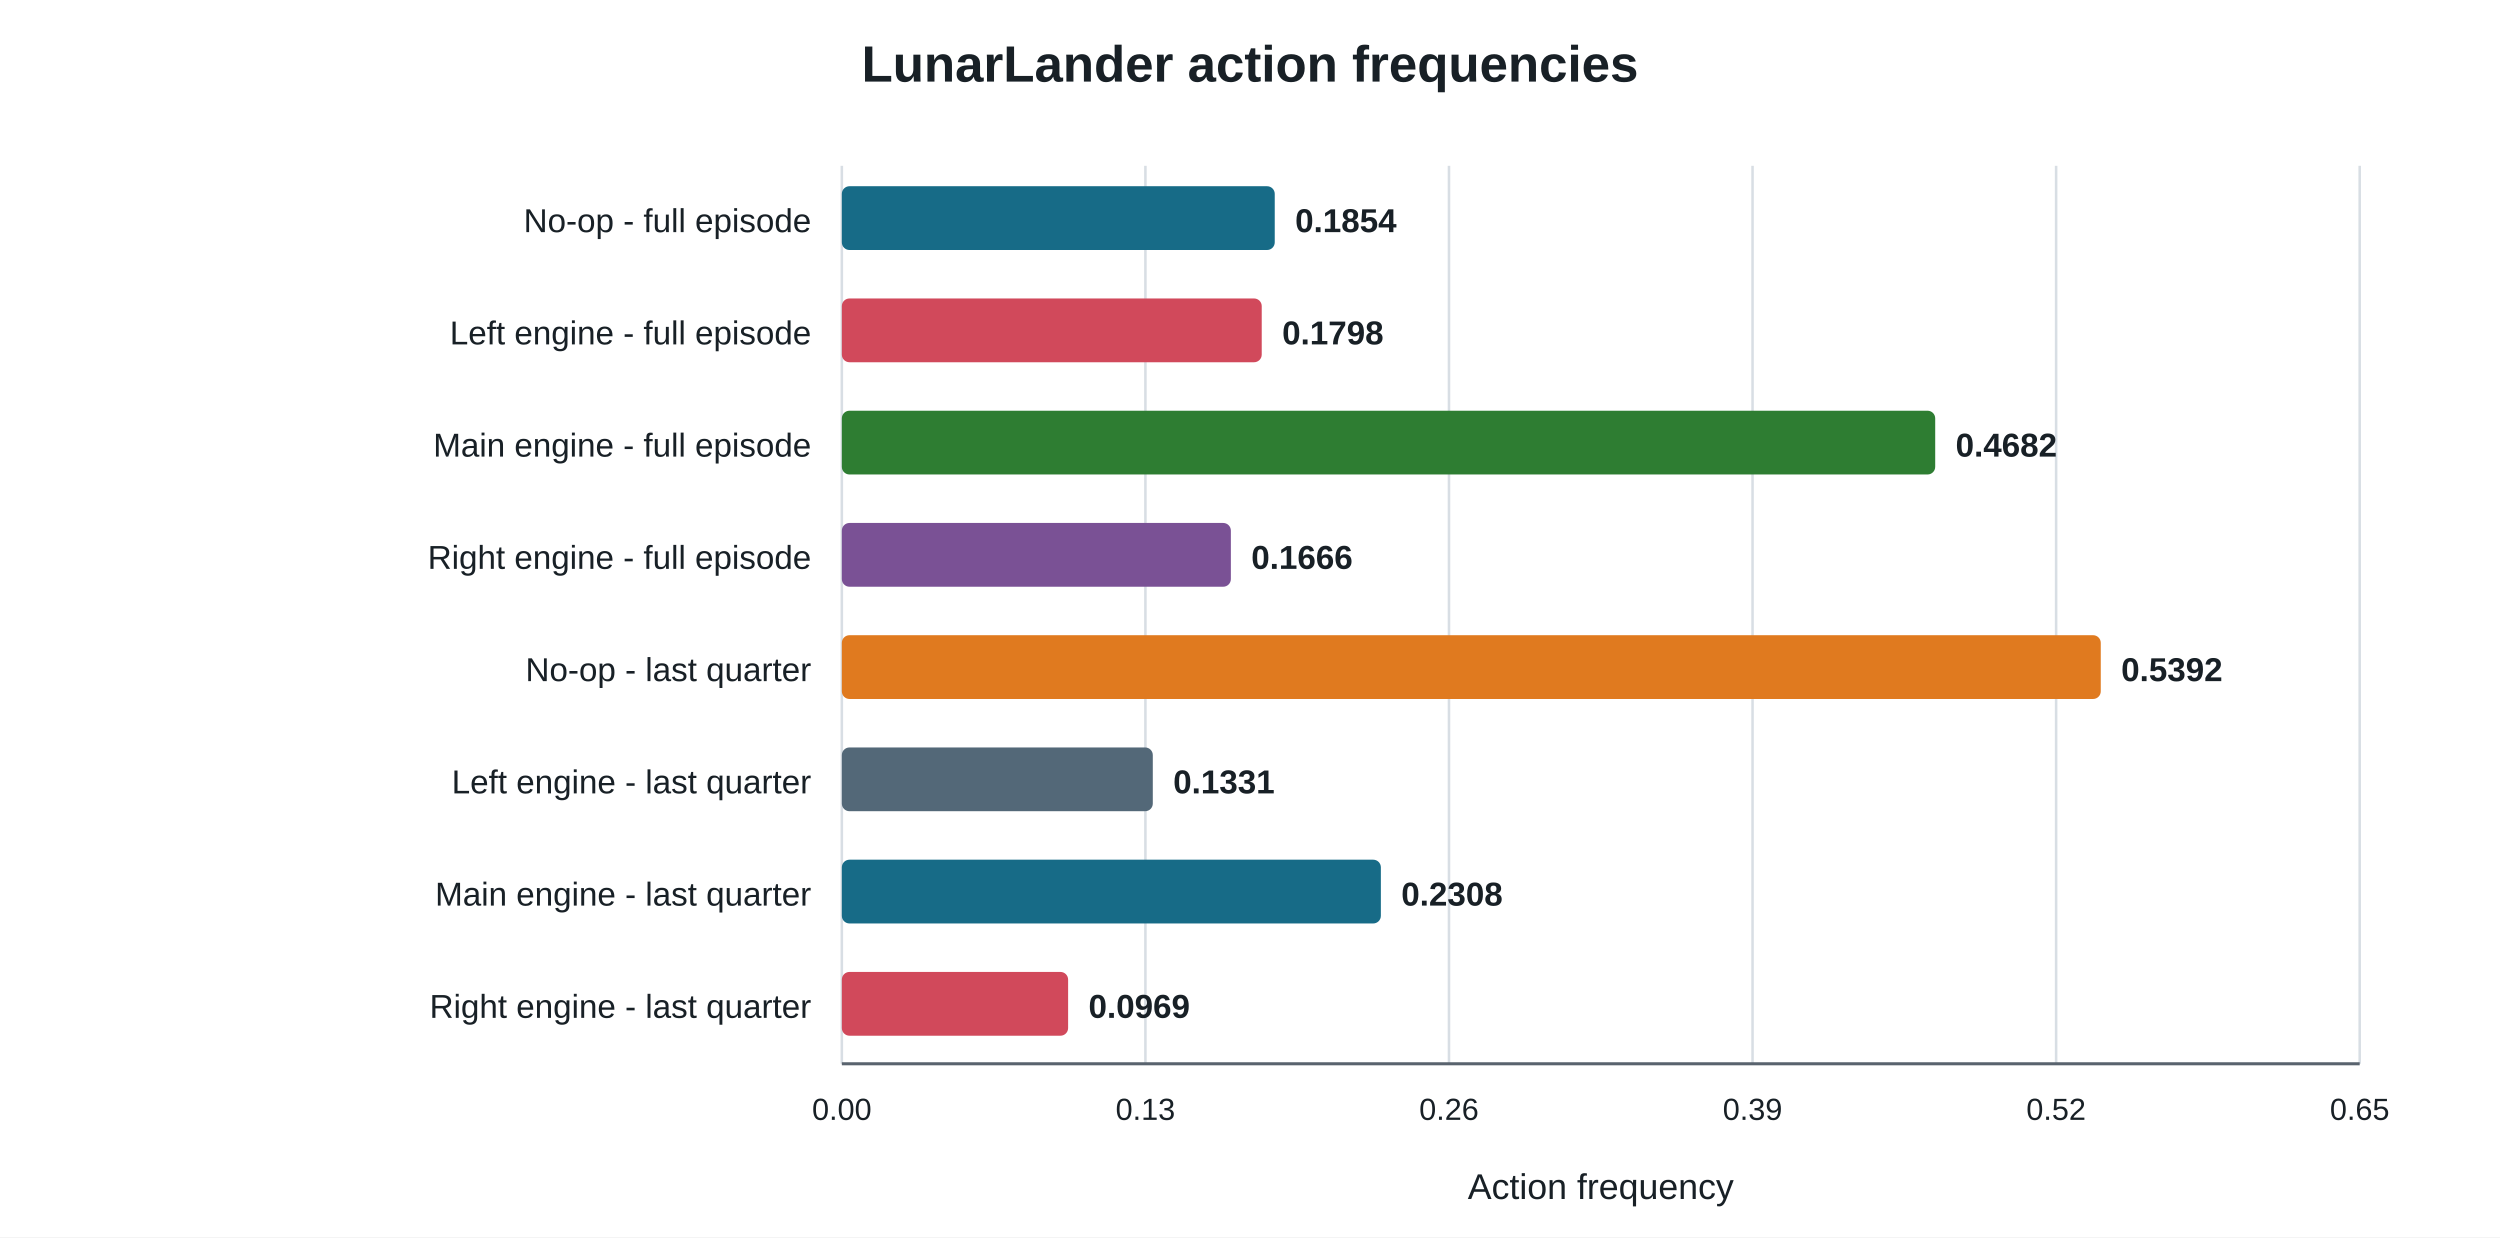
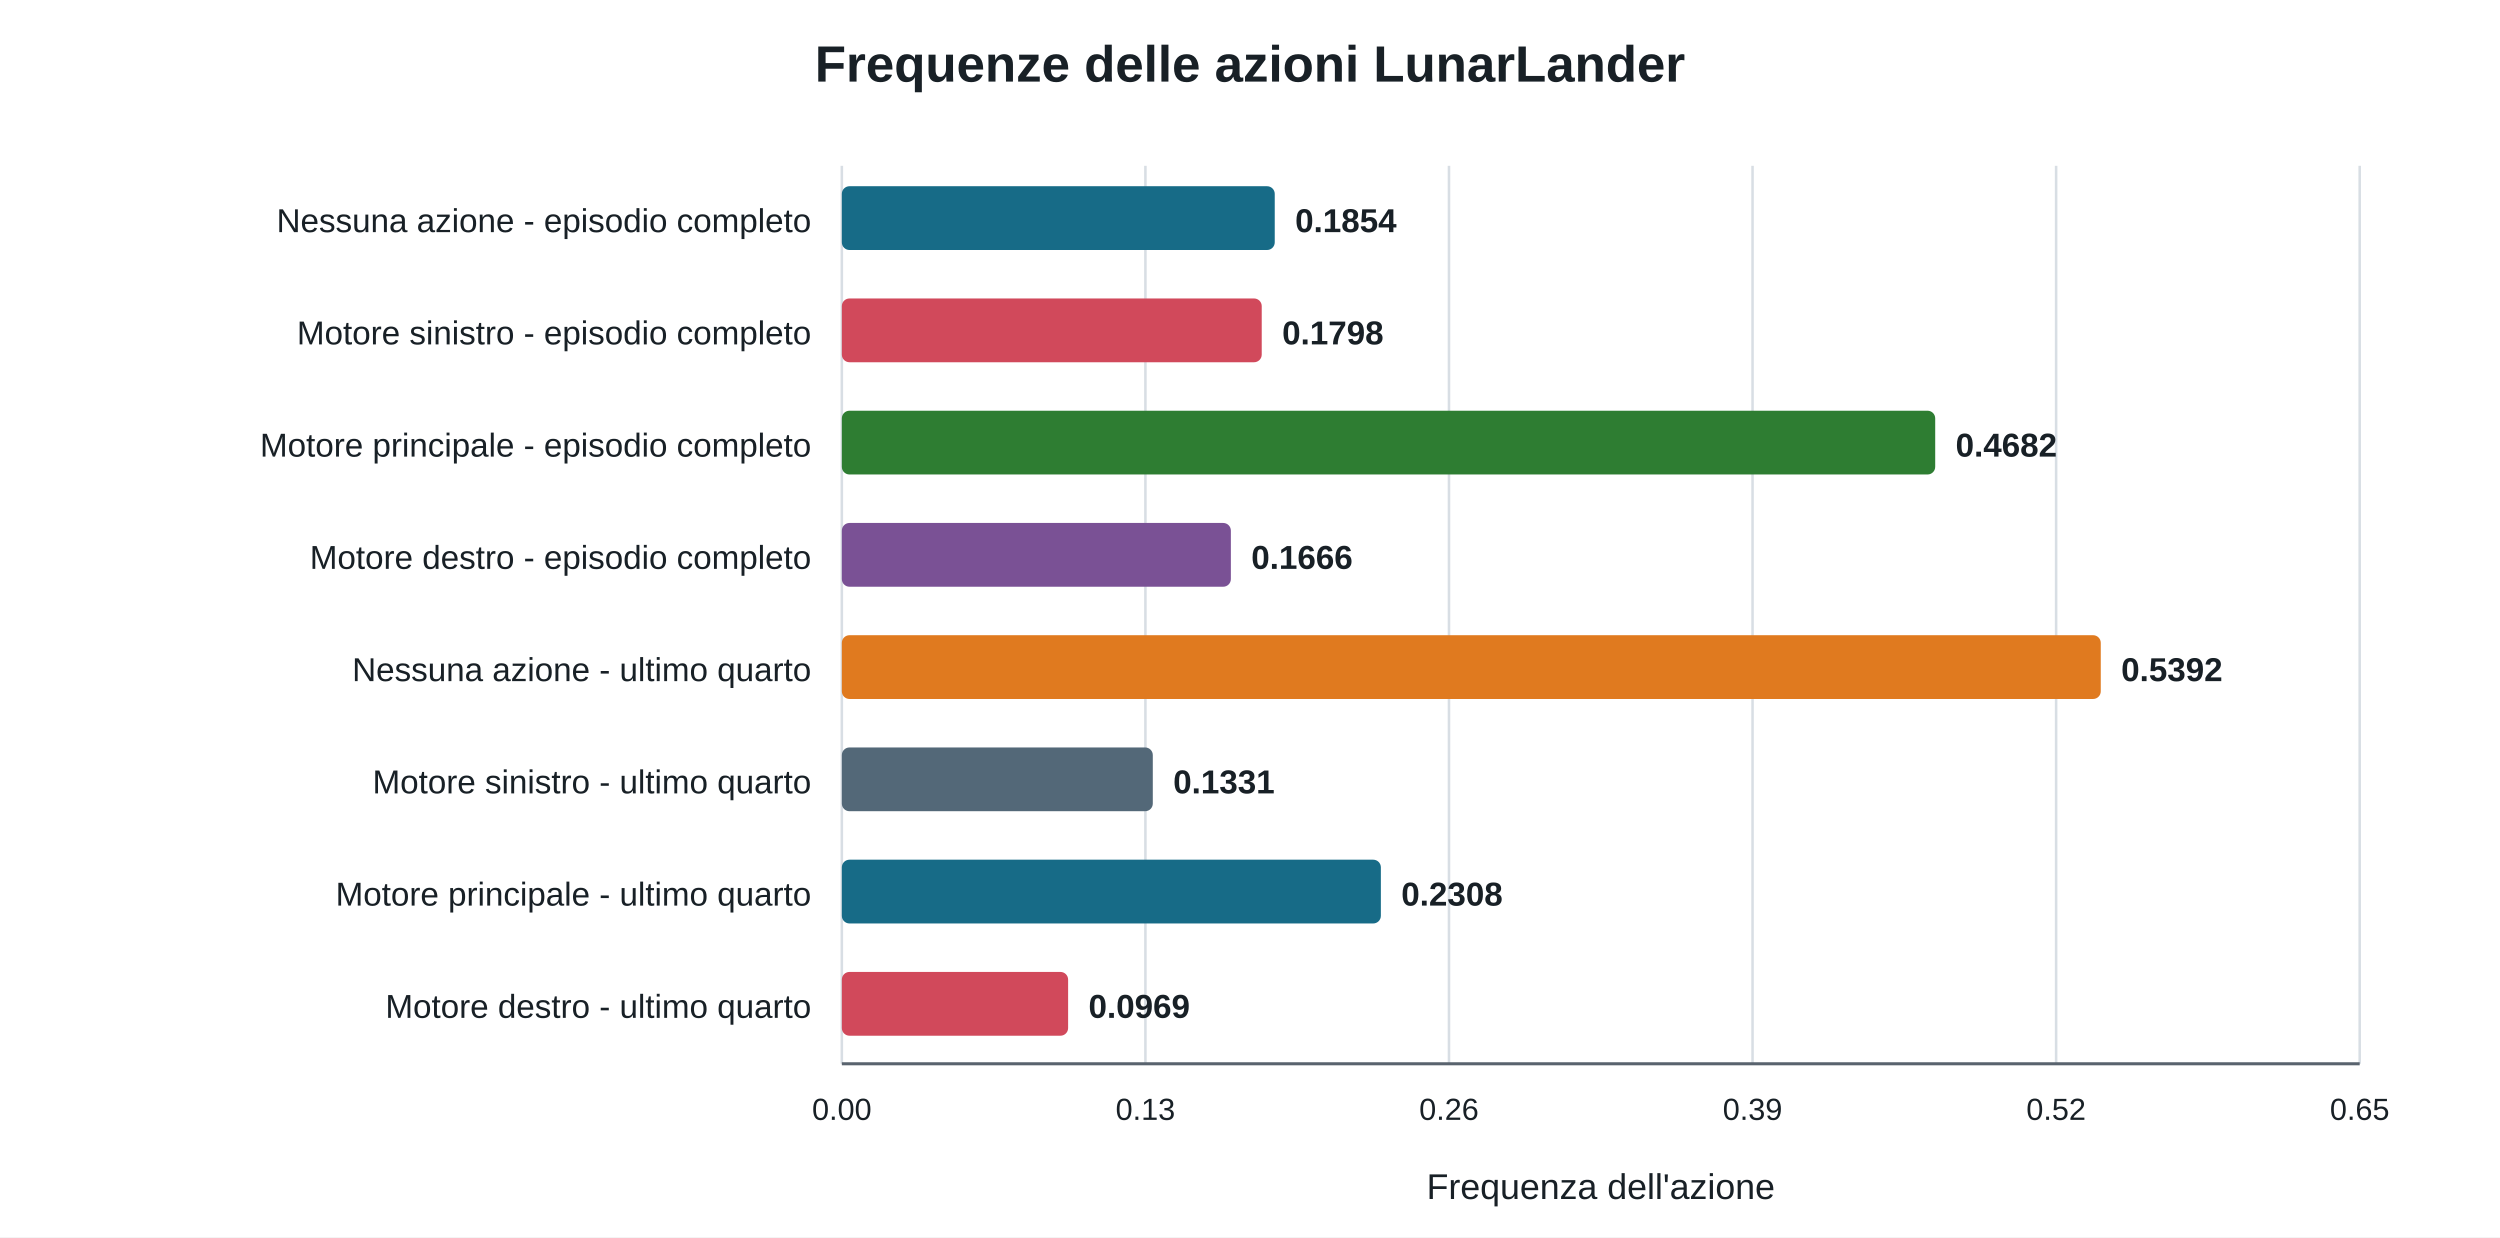
<svg xmlns="http://www.w3.org/2000/svg" width="980" height="485" viewBox="0 0 980 485" role="img" aria-labelledby="title desc">
  <rect width="100%" height="100%" fill="#ffffff" />
  <style>text{font-family:Arial,sans-serif;fill:#182026;letter-spacing:0} .grid{stroke:#d8dee4;stroke-width:1} .axis{stroke:#59636e;stroke-width:1.2}</style>
-   <text x="490.0" y="32" text-anchor="middle" font-size="20" font-weight="700">LunarLander action frequencies</text>
+   <text x="490.0" y="32" text-anchor="middle" font-size="20" font-weight="700">Frequenze delle azioni LunarLander</text>
  <line class="grid" x1="330.0" y1="65" x2="330.0" y2="417" />
  <text x="330.0" y="439" text-anchor="middle" font-size="12">0.00</text>
  <line class="grid" x1="449.0" y1="65" x2="449.0" y2="417" />
  <text x="449.0" y="439" text-anchor="middle" font-size="12">0.13</text>
  <line class="grid" x1="568.0" y1="65" x2="568.0" y2="417" />
  <text x="568.0" y="439" text-anchor="middle" font-size="12">0.26</text>
  <line class="grid" x1="687.0" y1="65" x2="687.0" y2="417" />
  <text x="687.0" y="439" text-anchor="middle" font-size="12">0.39</text>
  <line class="grid" x1="806.0" y1="65" x2="806.0" y2="417" />
  <text x="806.0" y="439" text-anchor="middle" font-size="12">0.52</text>
  <line class="grid" x1="925.0" y1="65" x2="925.0" y2="417" />
  <text x="925.0" y="439" text-anchor="middle" font-size="12">0.65</text>
-   <text x="318" y="91" text-anchor="end" font-size="13">No-op - full episode</text>
+   <text x="318" y="91" text-anchor="end" font-size="13">Nessuna azione - episodio completo</text>
  <rect x="330" y="73" width="169.7" height="25" rx="3" fill="#176B87" />
  <text x="507.7" y="91" font-size="13" font-weight="700">0.1854</text>
-   <text x="318" y="135" text-anchor="end" font-size="13">Left engine - full episode</text>
+   <text x="318" y="135" text-anchor="end" font-size="13">Motore sinistro - episodio completo</text>
  <rect x="330" y="117" width="164.6" height="25" rx="3" fill="#D1495B" />
  <text x="502.6" y="135" font-size="13" font-weight="700">0.1798</text>
-   <text x="318" y="179" text-anchor="end" font-size="13">Main engine - full episode</text>
+   <text x="318" y="179" text-anchor="end" font-size="13">Motore principale - episodio completo</text>
  <rect x="330" y="161" width="428.6" height="25" rx="3" fill="#2E7D32" />
  <text x="766.6" y="179" font-size="13" font-weight="700">0.4682</text>
-   <text x="318" y="223" text-anchor="end" font-size="13">Right engine - full episode</text>
+   <text x="318" y="223" text-anchor="end" font-size="13">Motore destro - episodio completo</text>
  <rect x="330" y="205" width="152.5" height="25" rx="3" fill="#7A5195" />
  <text x="490.5" y="223" font-size="13" font-weight="700">0.1666</text>
-   <text x="318" y="267" text-anchor="end" font-size="13">No-op - last quarter</text>
+   <text x="318" y="267" text-anchor="end" font-size="13">Nessuna azione - ultimo quarto</text>
  <rect x="330" y="249" width="493.5" height="25" rx="3" fill="#E07A1F" />
  <text x="831.5" y="267" font-size="13" font-weight="700">0.5392</text>
-   <text x="318" y="311" text-anchor="end" font-size="13">Left engine - last quarter</text>
+   <text x="318" y="311" text-anchor="end" font-size="13">Motore sinistro - ultimo quarto</text>
  <rect x="330" y="293" width="121.9" height="25" rx="3" fill="#536878" />
  <text x="459.9" y="311" font-size="13" font-weight="700">0.1331</text>
-   <text x="318" y="355" text-anchor="end" font-size="13">Main engine - last quarter</text>
+   <text x="318" y="355" text-anchor="end" font-size="13">Motore principale - ultimo quarto</text>
  <rect x="330" y="337" width="211.3" height="25" rx="3" fill="#176B87" />
  <text x="549.3" y="355" font-size="13" font-weight="700">0.2308</text>
-   <text x="318" y="399" text-anchor="end" font-size="13">Right engine - last quarter</text>
+   <text x="318" y="399" text-anchor="end" font-size="13">Motore destro - ultimo quarto</text>
  <rect x="330" y="381" width="88.7" height="25" rx="3" fill="#D1495B" />
  <text x="426.7" y="399" font-size="13" font-weight="700">0.0969</text>
  <line class="axis" x1="330" y1="417" x2="925" y2="417" />
-   <text x="627.5" y="470" text-anchor="middle" font-size="14">Action frequency</text>
+   <text x="627.5" y="470" text-anchor="middle" font-size="14">Frequenza dell'azione</text>
</svg>
